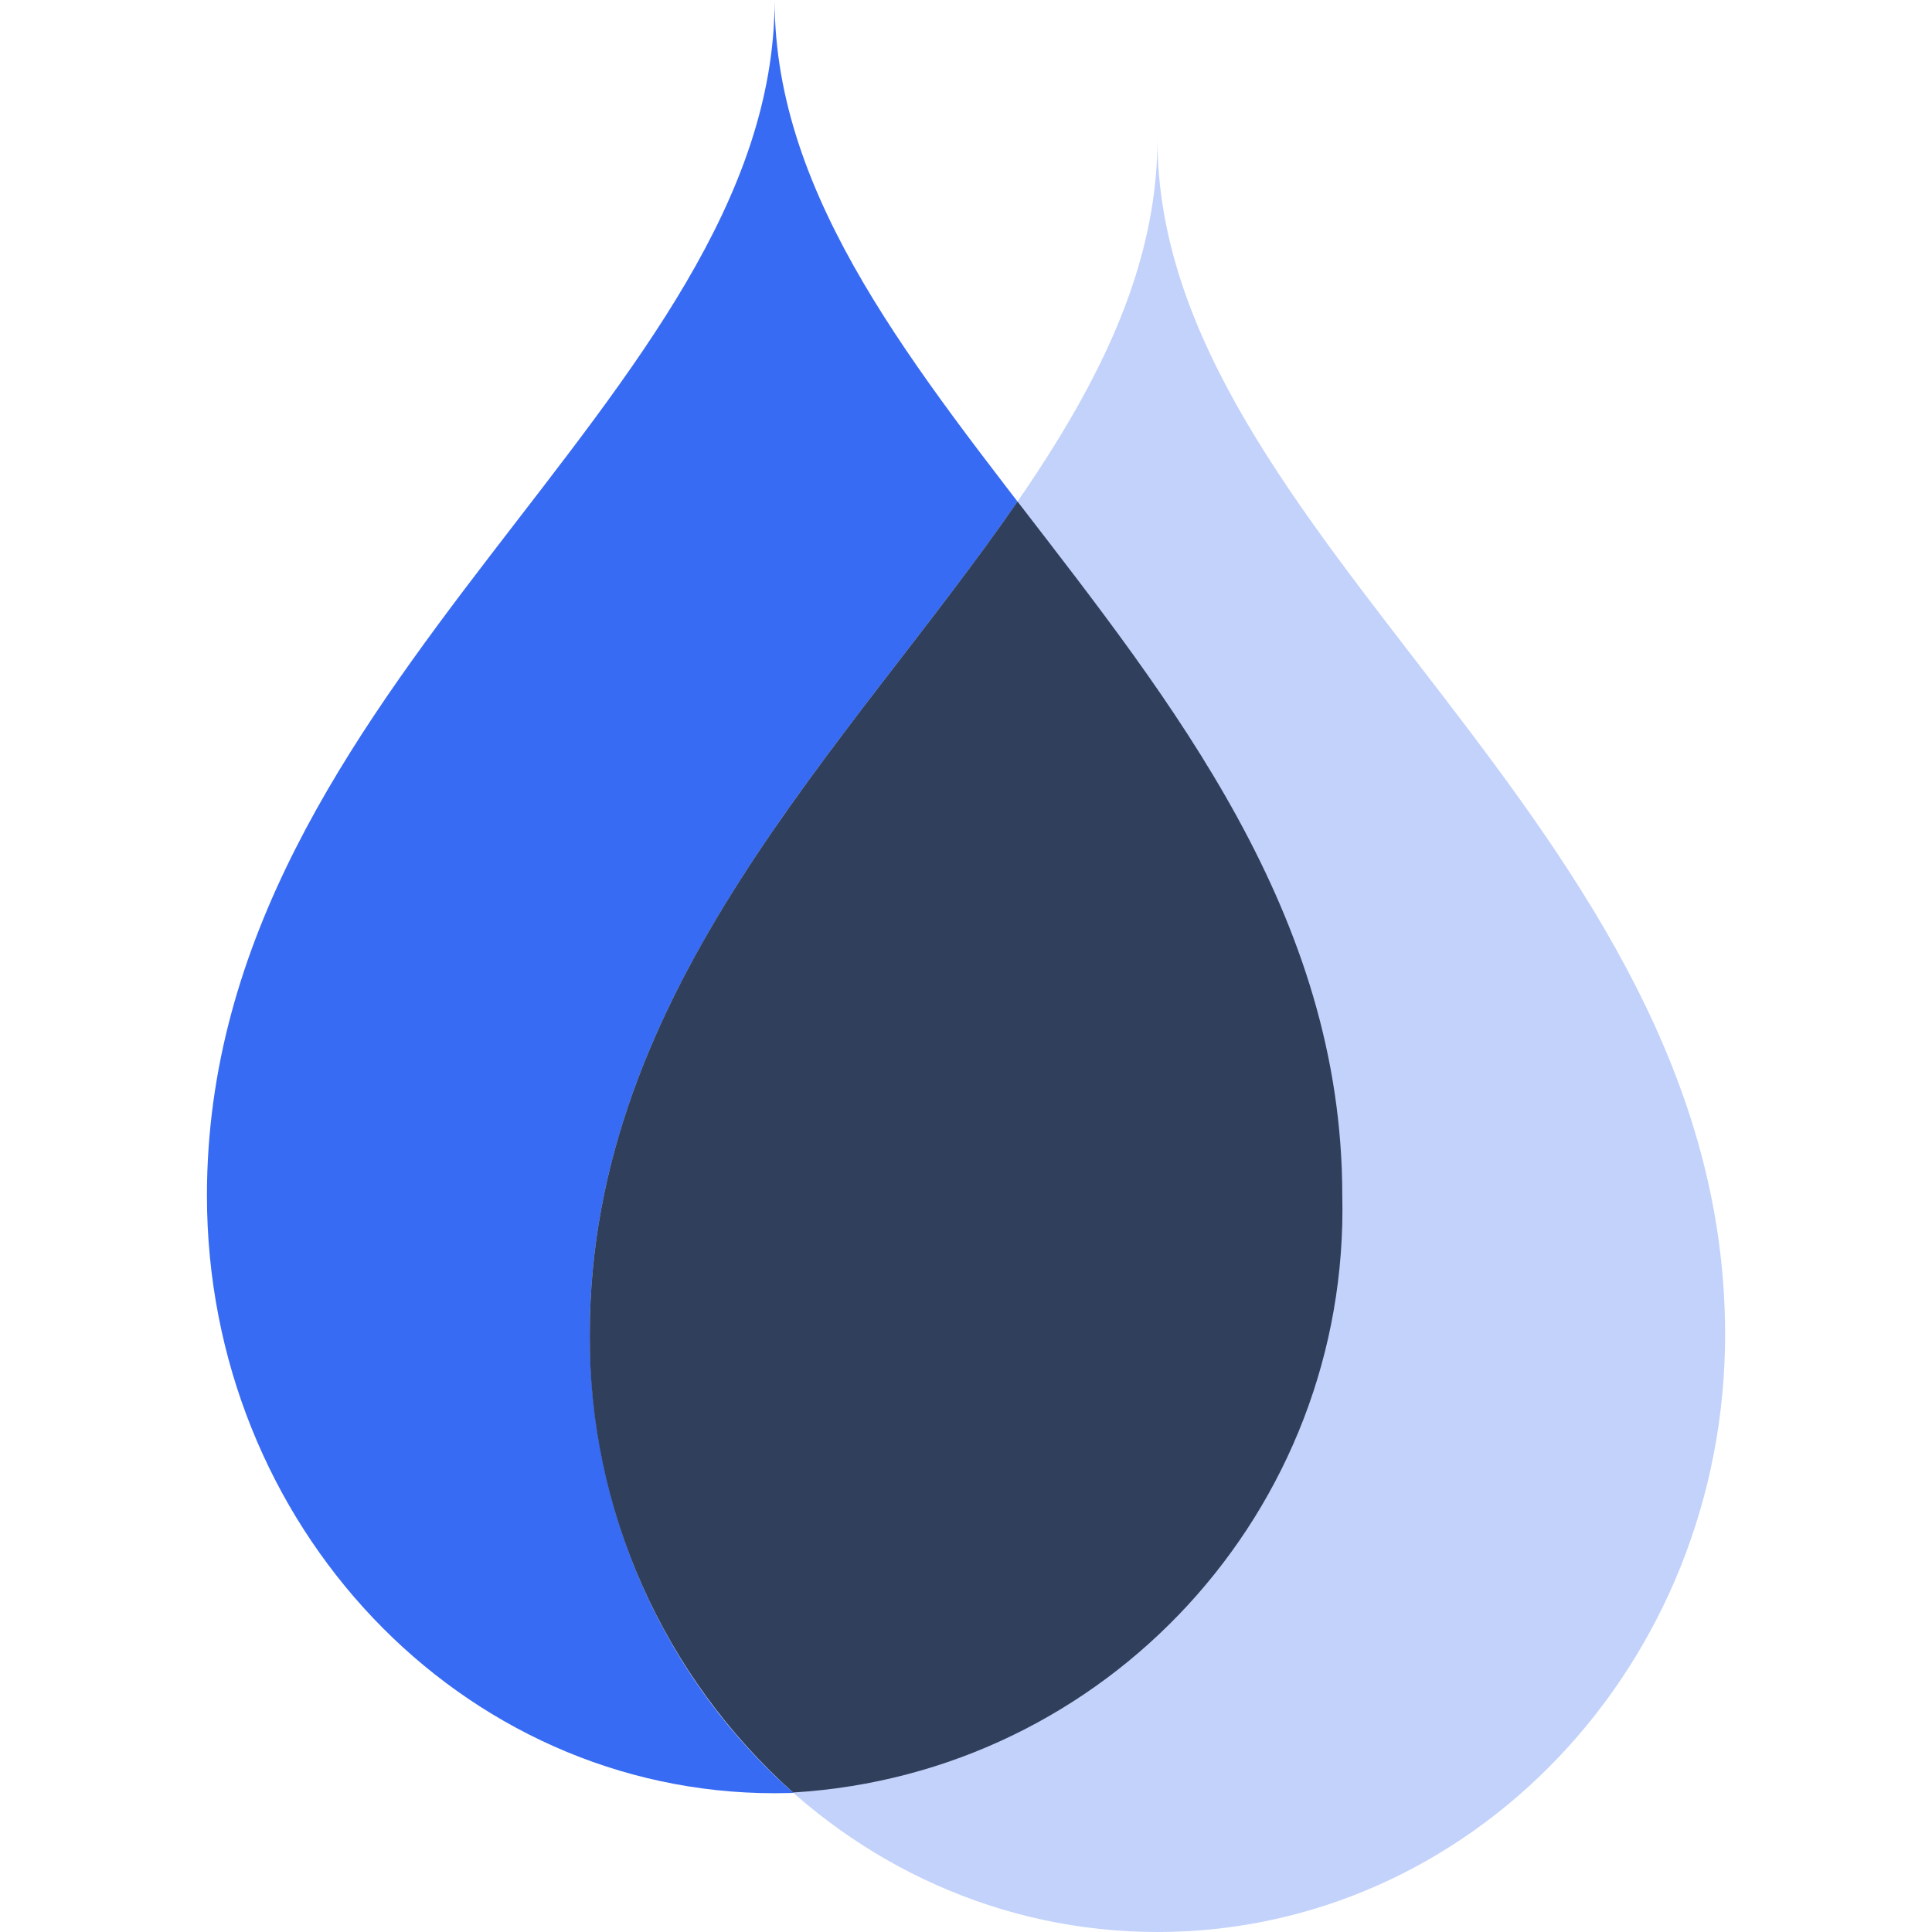
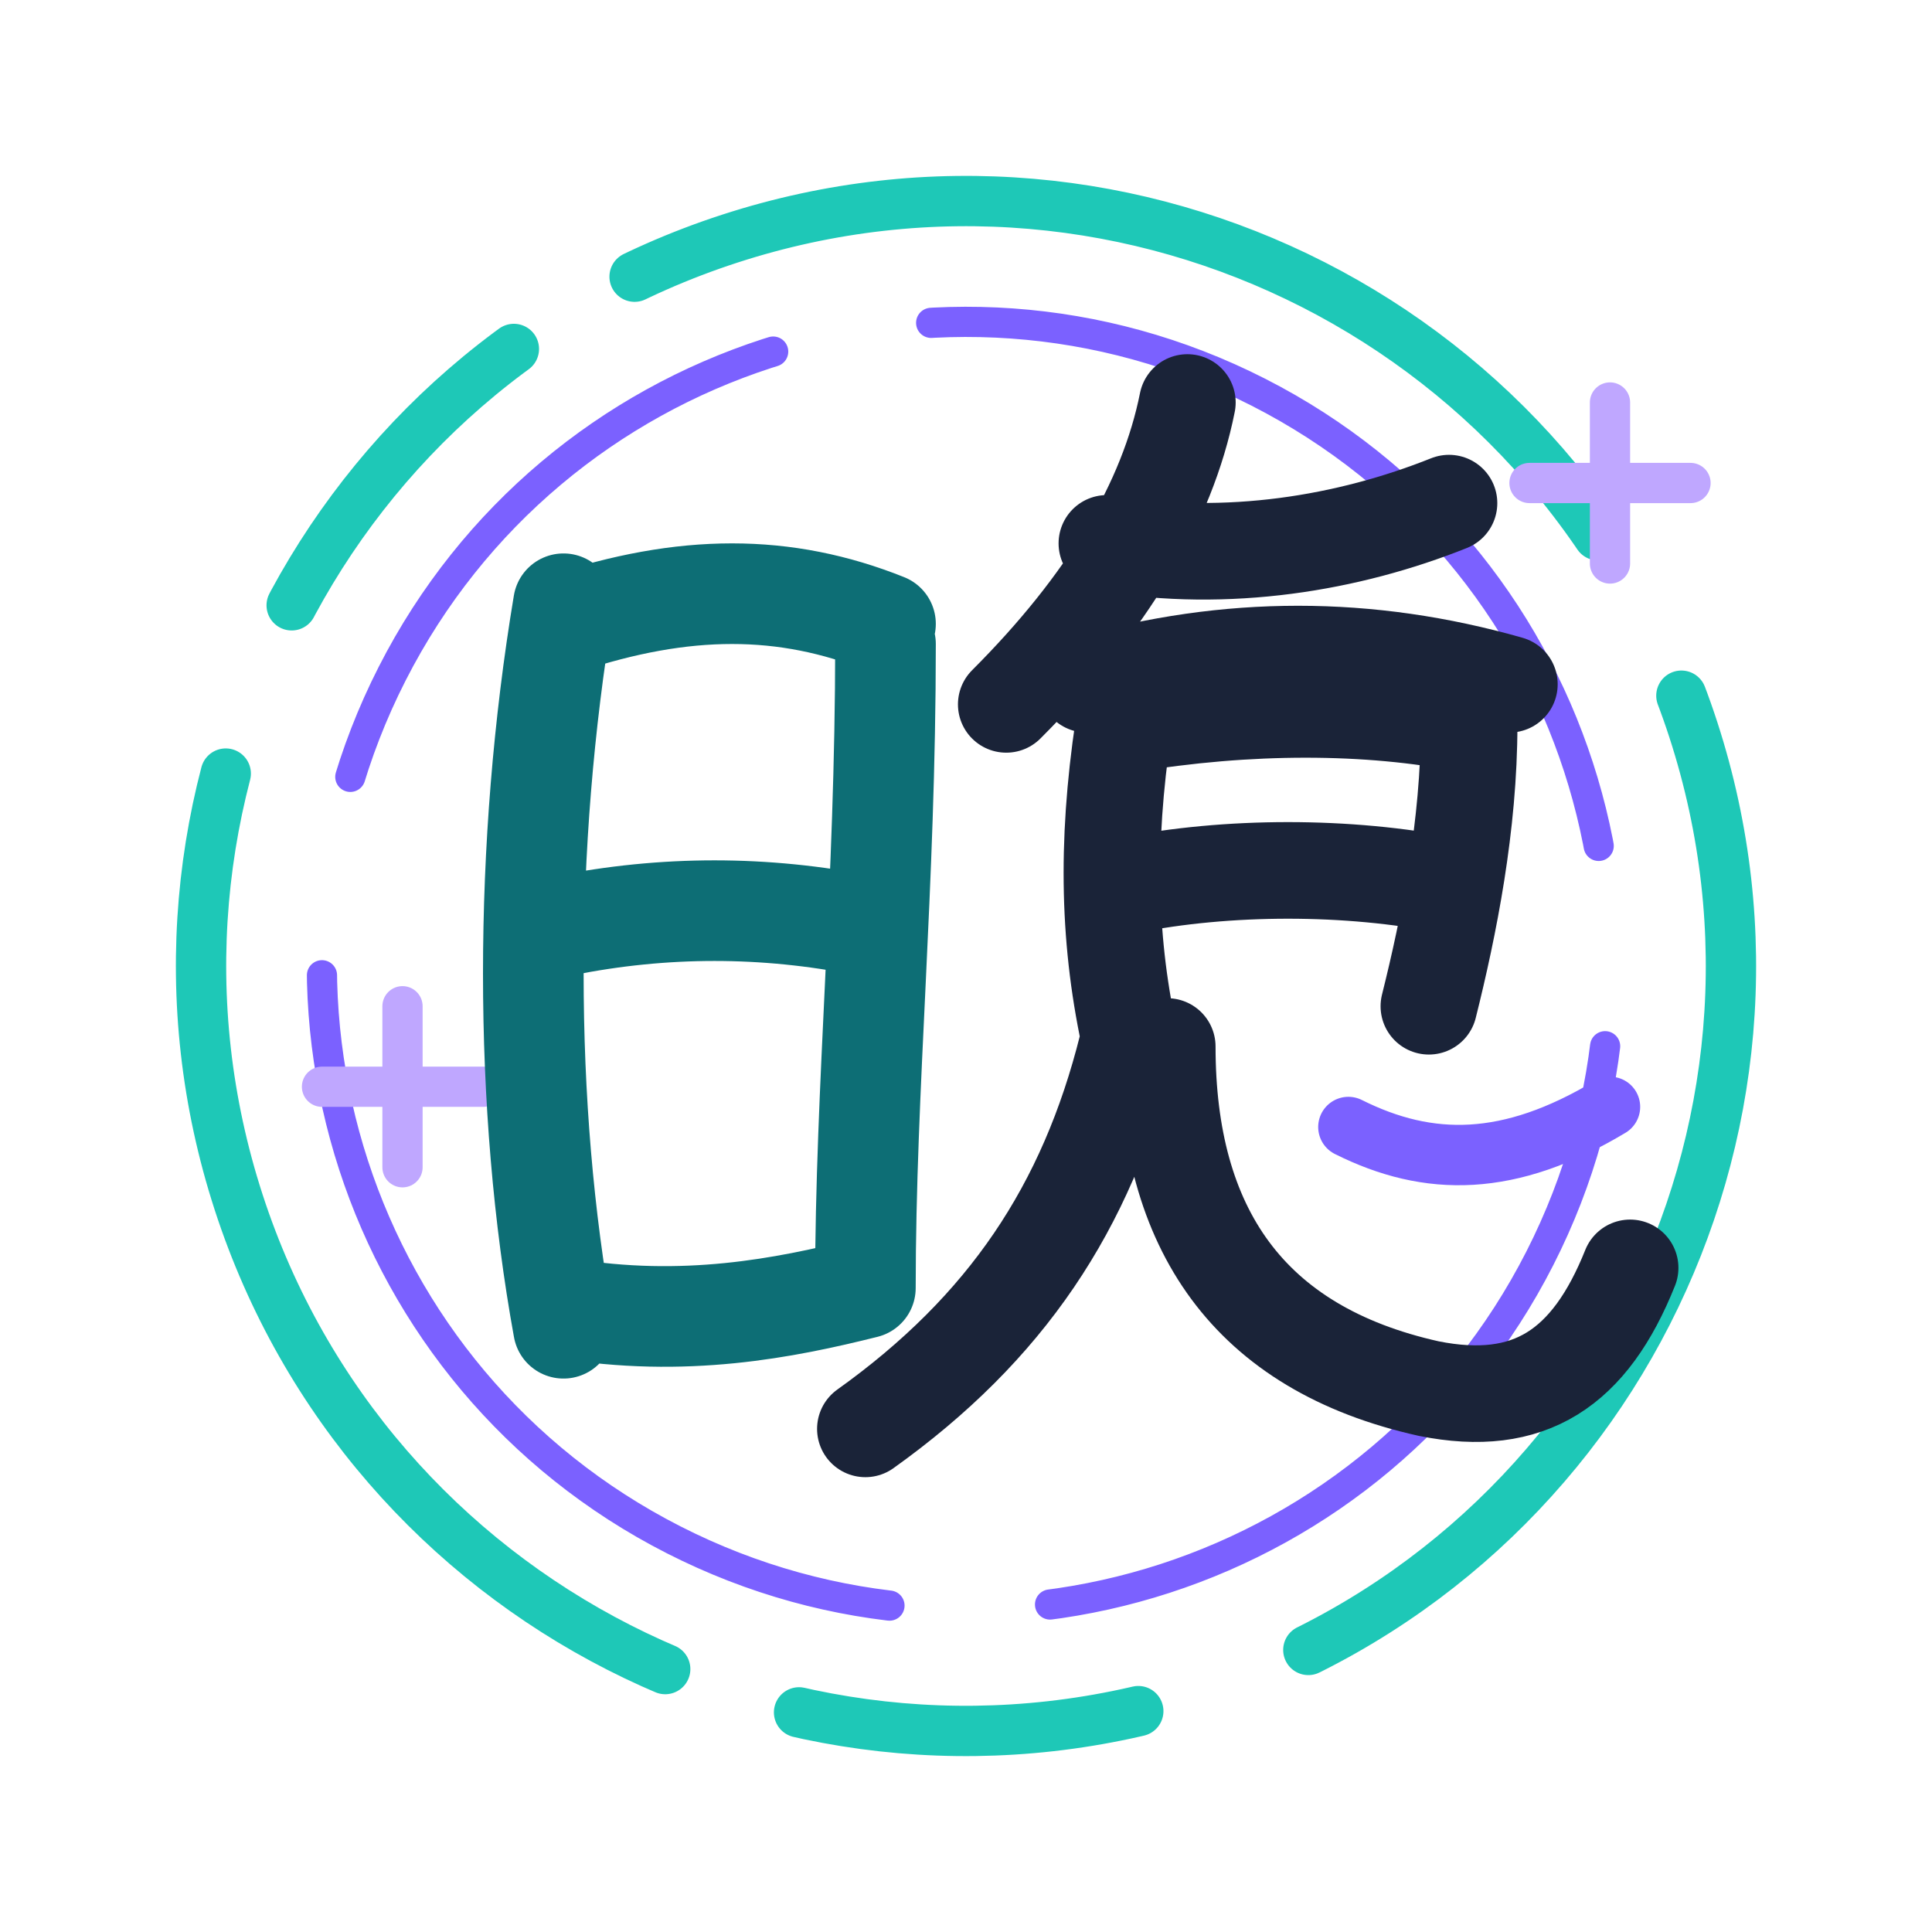
- <svg xmlns="http://www.w3.org/2000/svg" width="32" height="32" class="icon" viewBox="0 0 1024 1024">
-   <path fill="#386BF3" d="M410.558.109c0 210.974-300.876 361.752-300.876 633.548 0 174.943 134.704 316.787 300.876 316.787s300.877-141.817 300.877-316.787C711.408 361.752 410.558 210.974 410.558.109" />
-   <path fill="#C3D2FB" d="M613.469 73.665c0 211.055-300.877 361.914-300.877 633.547C312.592 882.156 447.296 1024 613.47 1024s300.876-141.817 300.876-316.788C914.29 435.58 613.469 284.72 613.469 73.665" />
-   <path fill="#303F5B" d="M312.592 707.212c0-183.713 137.636-312.171 226.723-441.39 81.702 106.112 172.12 218.74 172.12 367.726A309.755 309.755 0 0 1 420.36 950.064a323.1 323.1 0 0 1-107.769-242.852z" />
+ <svg xmlns="http://www.w3.org/2000/svg" viewBox="0 0 96 96" role="img" aria-labelledby="title description">
+   <circle cx="48" cy="48" r="38" fill="none" stroke="#1EC8B7" stroke-width="2.5" stroke-linecap="round" stroke-dasharray="54 9 17 7" transform="rotate(-18 48 48)" />
+   <circle cx="48" cy="48" r="32" fill="none" stroke="#7B61FF" stroke-width="1.5" stroke-linecap="round" stroke-dasharray="31 8 46 10" transform="rotate(27 48 48)" />
+   <path d="M16 54h8m-4-4v8M76 24h8m-4-4v8" fill="none" stroke="#BFA7FF" stroke-width="2" stroke-linecap="round" />
+   <path d="M28 30c-2 12-2 25 0 36m0-35c6-2 11-2 16 0m-16 15c5-1 10-1 15 0m-15 19c6 1 11 0 15-1m1-32c0 12-1 22-1 32" fill="none" stroke="#0D6E75" stroke-width="5" stroke-linecap="round" stroke-linejoin="round" />
+   <path d="M55 27c6 1 12 0 17-2m-13-5c-1 5-4 10-9 15m4-1c7-2 14-2 21 0m-19 1c-1 6-1 11 0 16m0-15c6-1 12-1 17 0m-17 8c5-1 11-1 16 0m1-8c0 5-1 10-2 14m-15 2c-2 8-6 14-13 19m15-19c0 9 4 15 13 17 5 1 8-1 10-6" fill="none" stroke="#1A2338" stroke-width="4.8" stroke-linecap="round" stroke-linejoin="round" />
+   <path d="M67 56c4 2 8 2 13-1" fill="none" stroke="#7B61FF" stroke-width="3" stroke-linecap="round" />
</svg>
